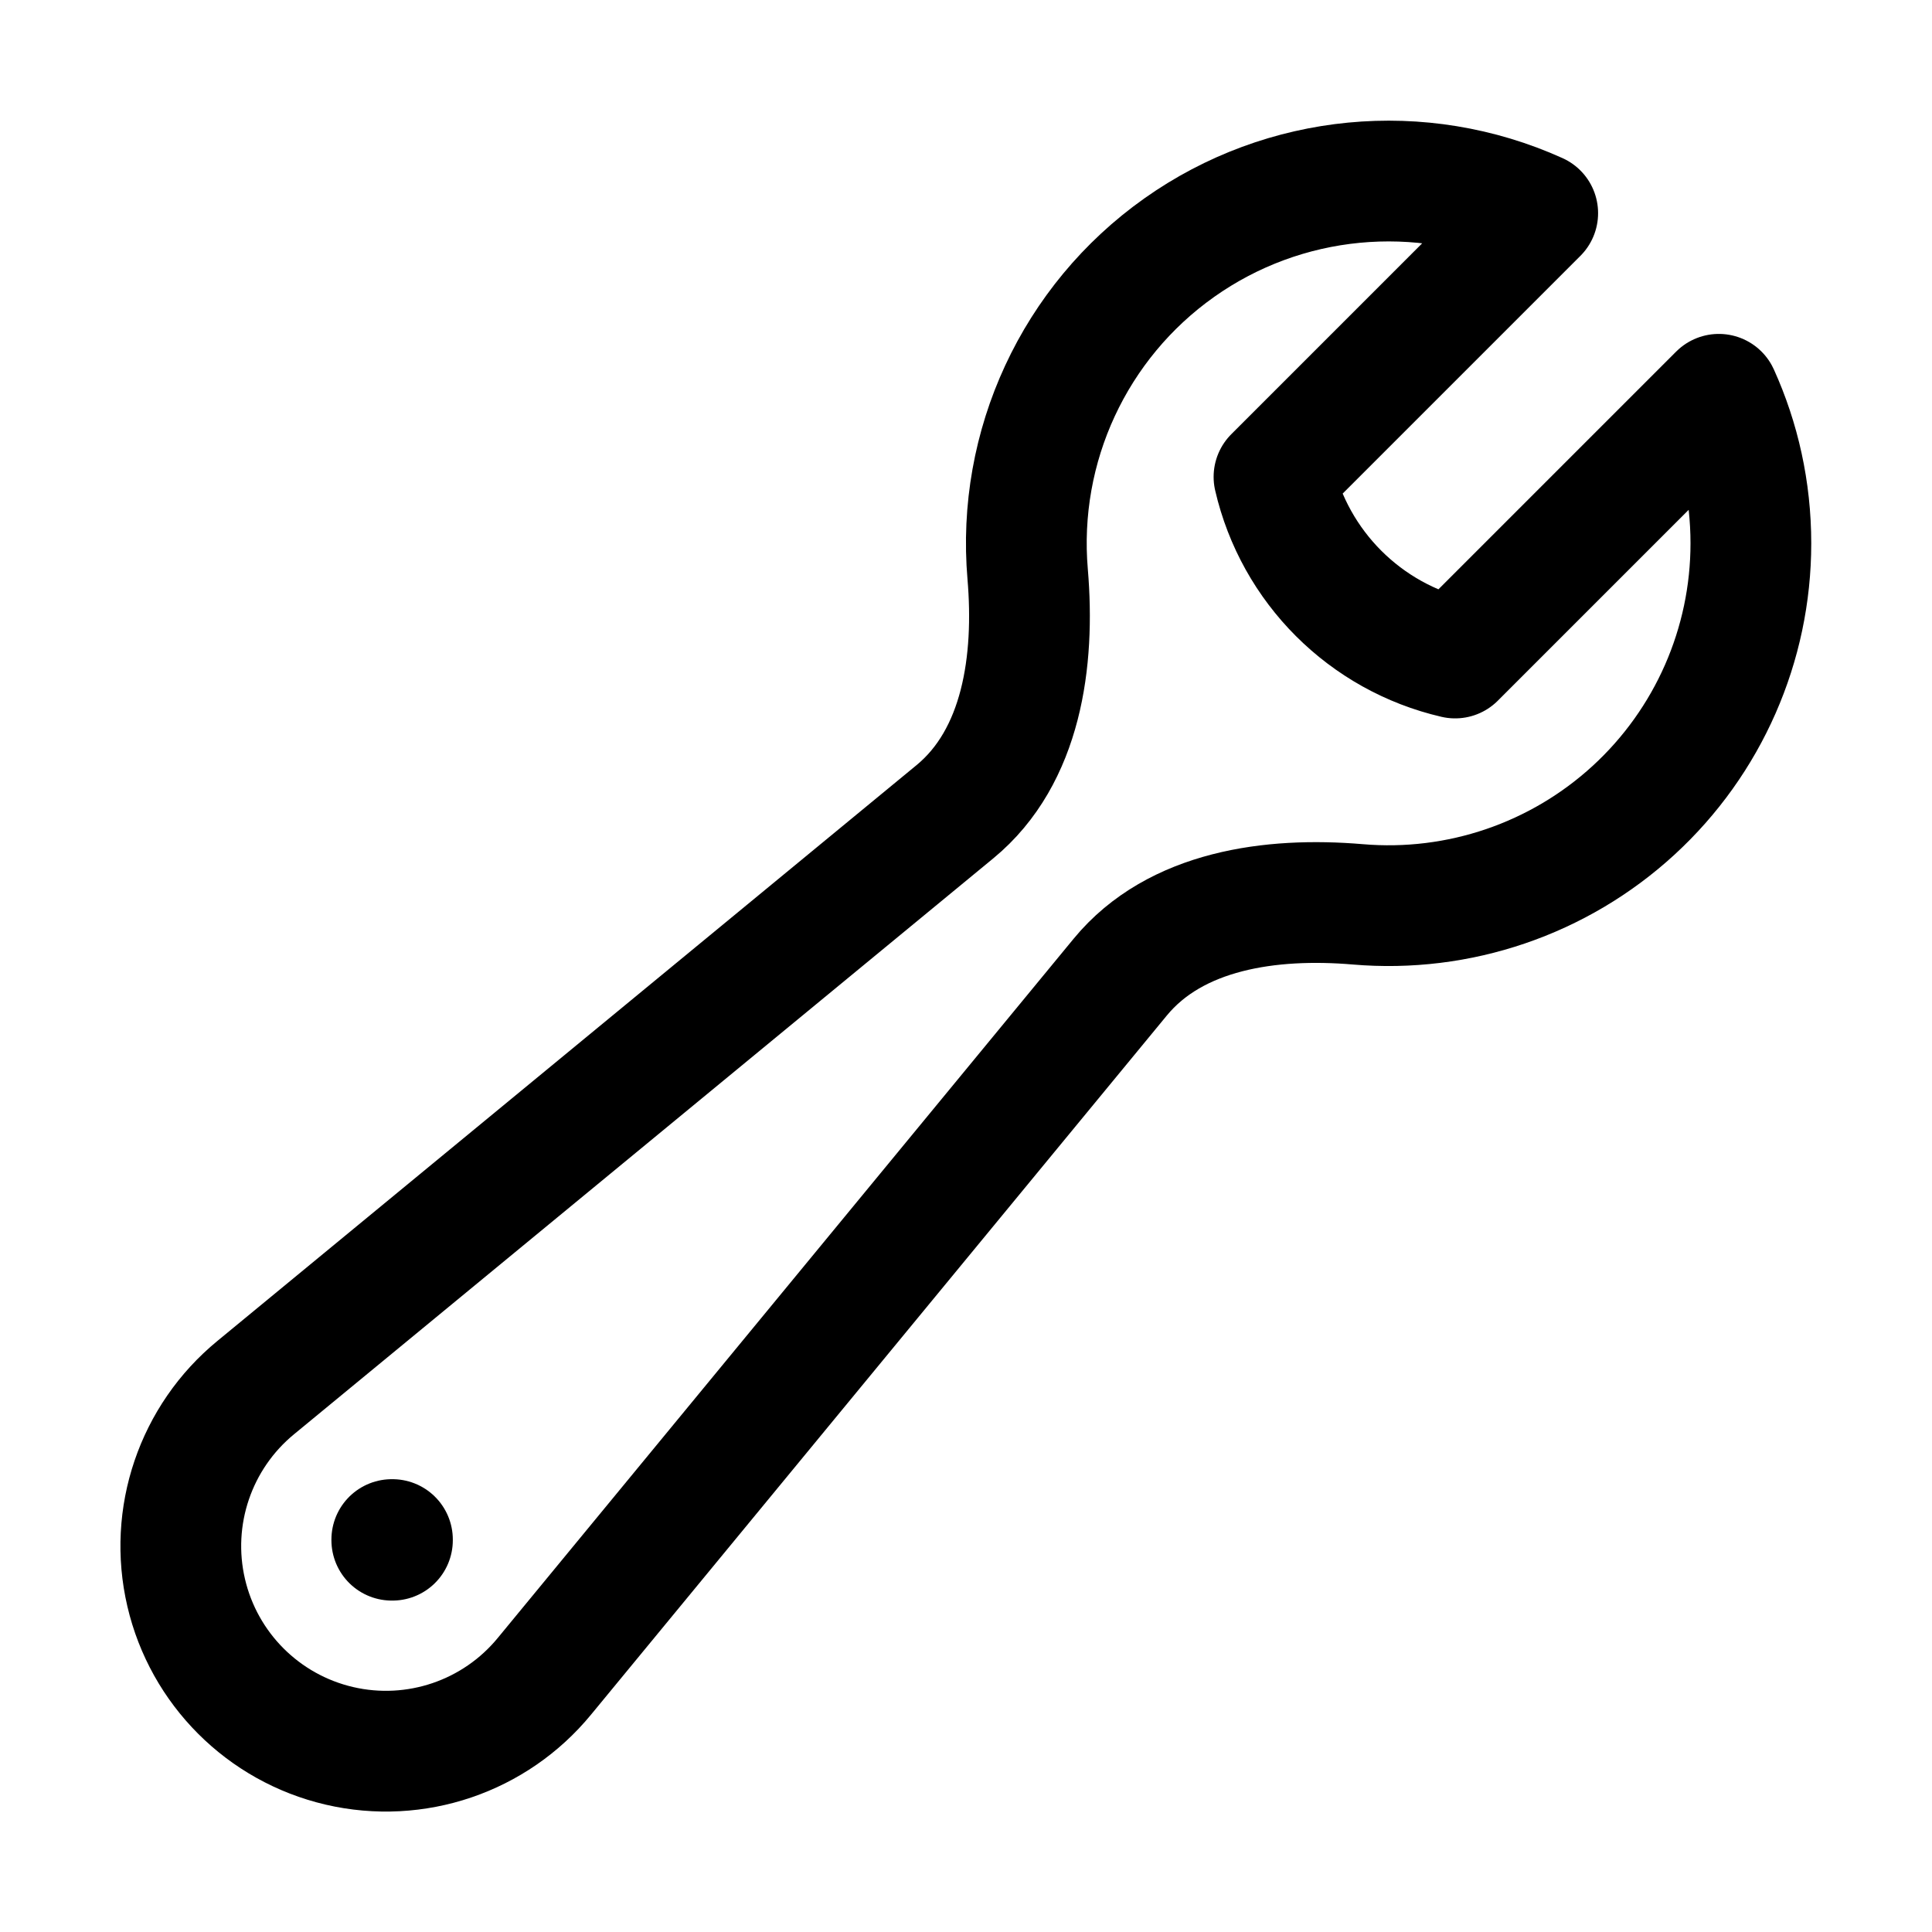
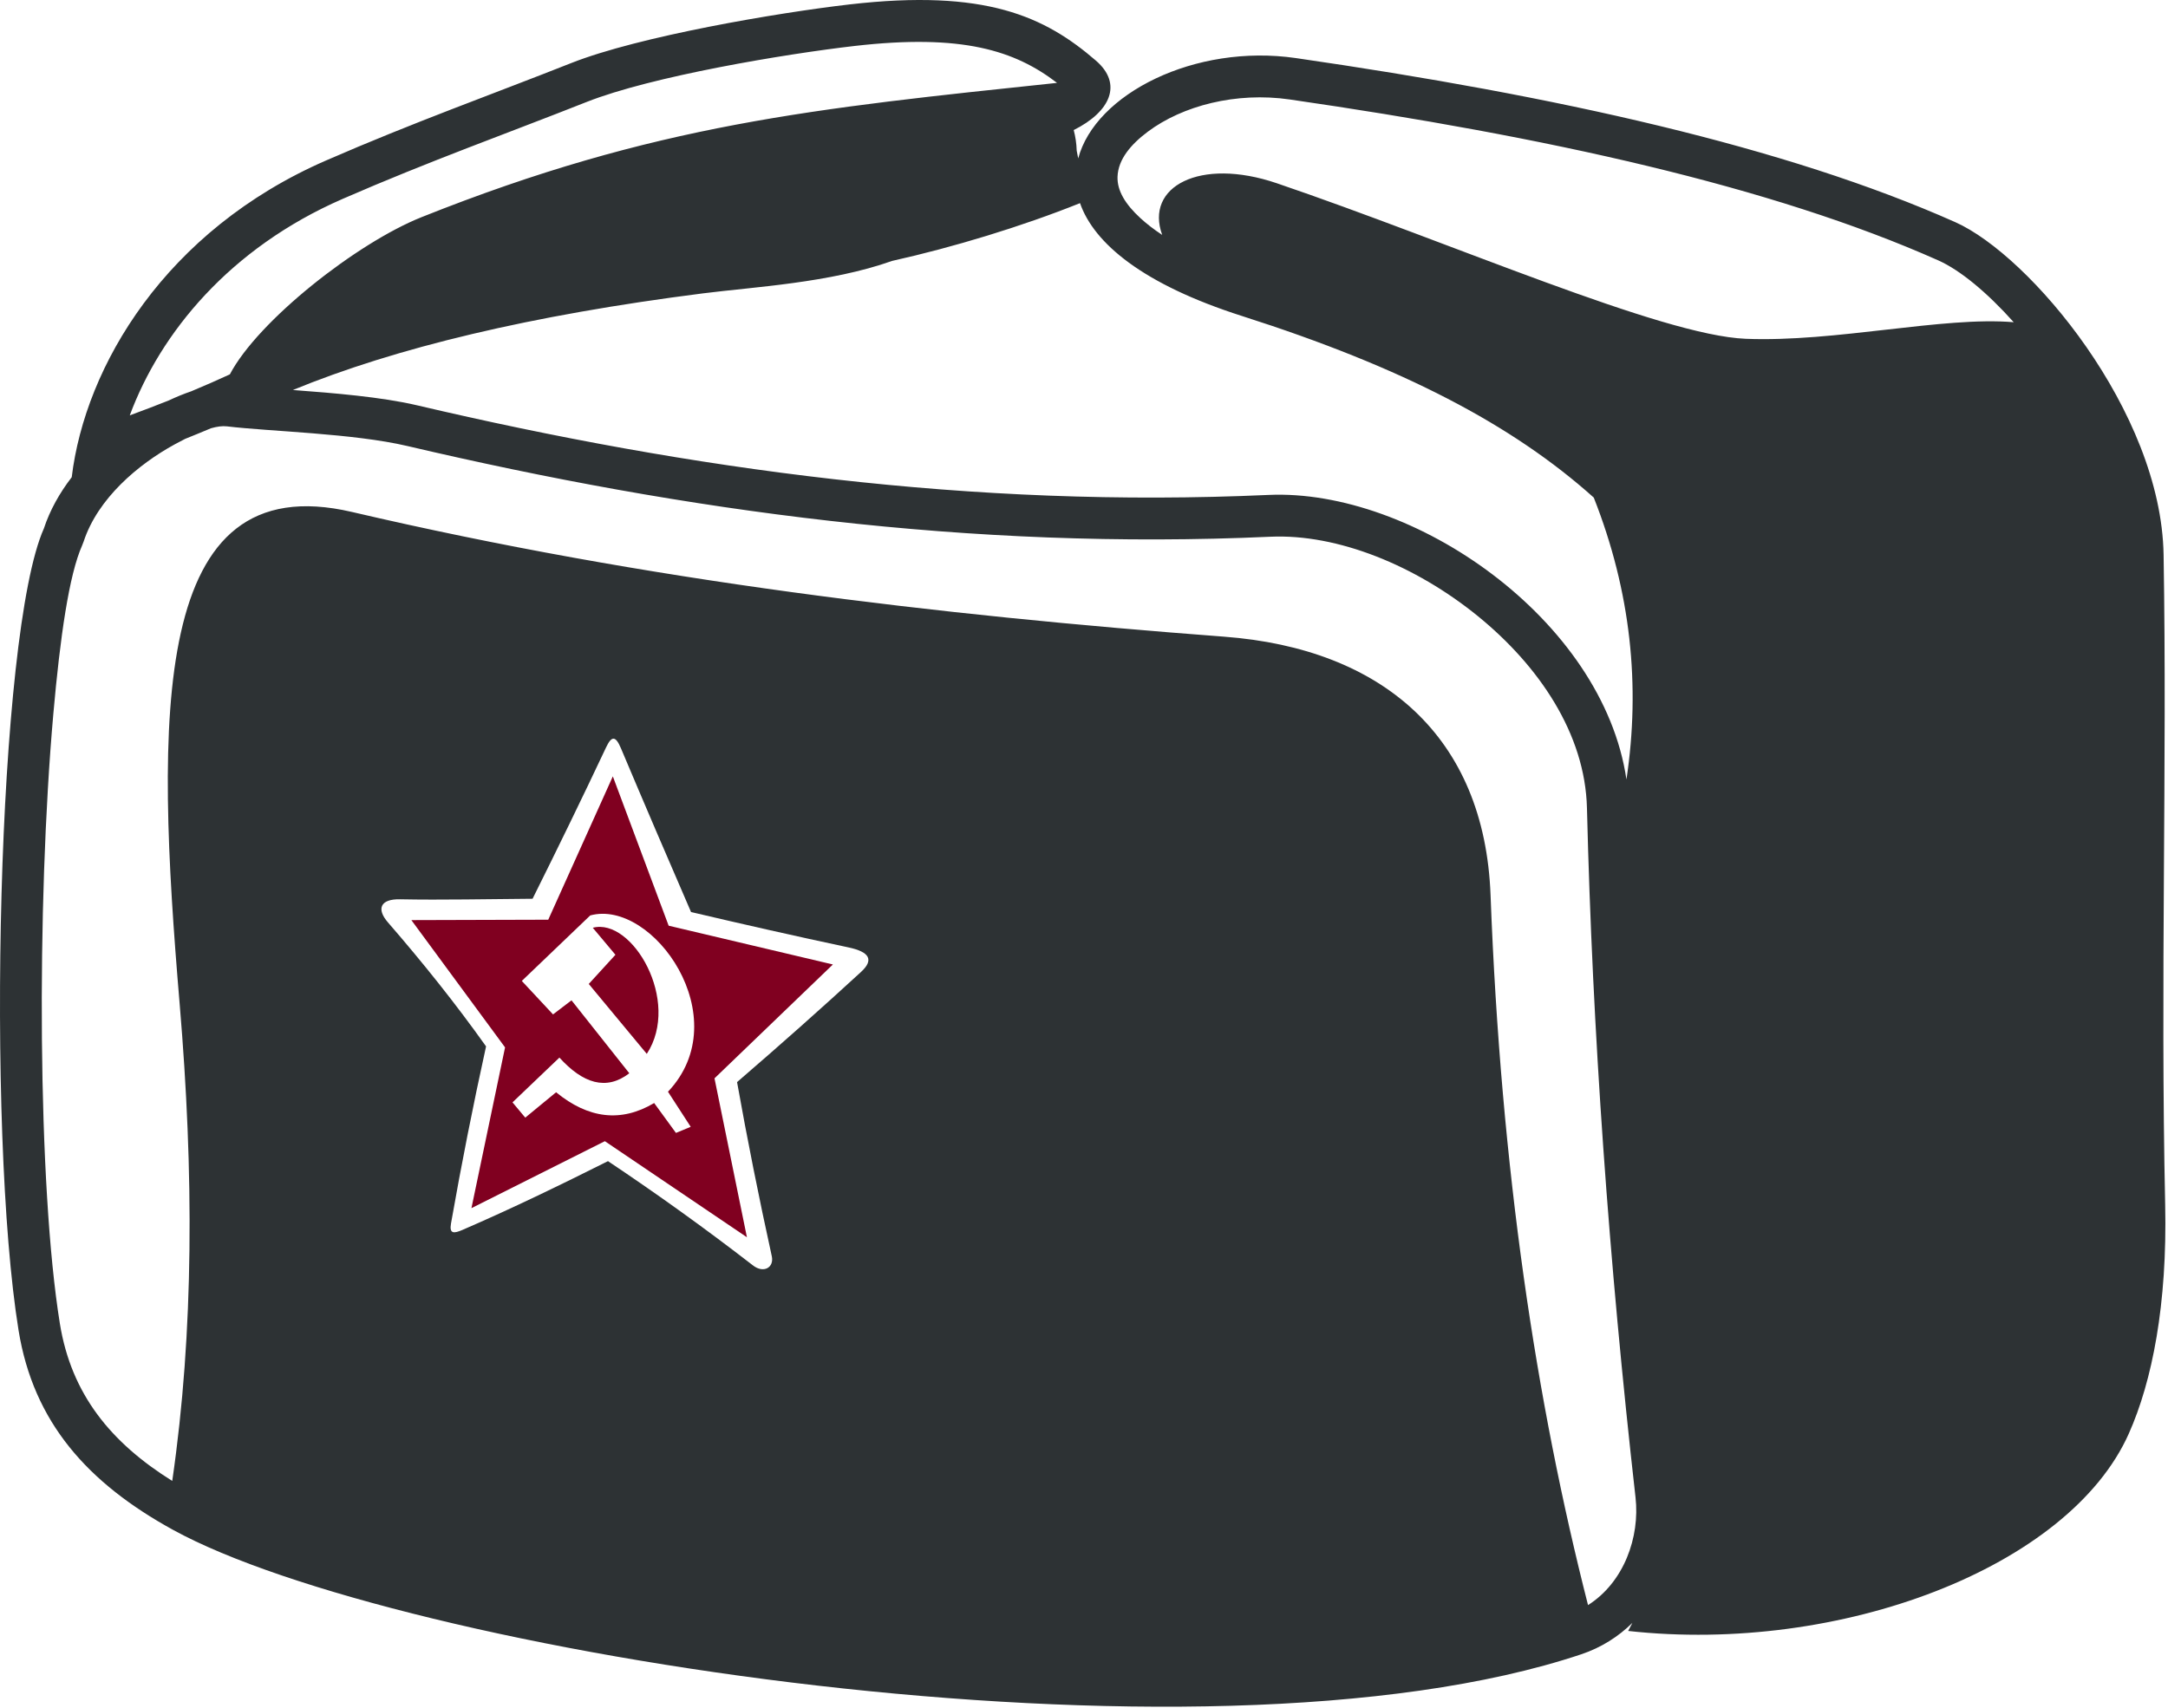
- <svg xmlns="http://www.w3.org/2000/svg" fill="none" viewBox="0 0 24 24" stroke-width="1.5" stroke="currentColor" class="size-6">
-   <path stroke-linecap="round" stroke-linejoin="round" d="M21.75 6.75a4.5 4.5 0 0 1-4.884 4.484c-1.076-.091-2.264.071-2.95.904l-7.152 8.684a2.548 2.548 0 1 1-3.586-3.586l8.684-7.152c.833-.686.995-1.874.904-2.95a4.5 4.5 0 0 1 6.336-4.486l-3.276 3.276a3.004 3.004 0 0 0 2.25 2.25l3.276-3.276c.256.565.398 1.192.398 1.852Z" />
-   <path stroke-linecap="round" stroke-linejoin="round" d="M4.867 19.125h.008v.008h-.008v-.008Z" />
+ <svg xmlns="http://www.w3.org/2000/svg" width="100%" height="100%" viewBox="0 0 777 612" version="1.1" xml:space="preserve" style="fill-rule:evenodd;clip-rule:evenodd;stroke-linejoin:round;stroke-miterlimit:2;">
+   <path d="M585.034,581.765C580.02,586.695 573.897,590.62 566.72,593.02C430.007,638.728 141.637,592.104 62.06,548.441C31.404,531.62 11.978,509.849 6.647,476.858C-4.921,405.271 -1.074,227.103 15.731,189.437C17.901,182.84 21.393,176.673 25.707,171.062C30.531,131.189 59.331,82.596 116.819,57.542C148.216,43.858 175.997,33.98 204.681,22.622C228.96,13.008 278.795,4.544 304.497,1.583C353.189,-4.025 374.419,5.866 392.794,21.75C402.438,30.087 397.983,40.055 384.813,46.623C385.422,48.937 385.815,51.437 385.88,53.992L386.426,56.792C392.535,33.643 428.247,15.574 464.416,20.817C557.74,34.346 639.901,52.541 700.761,79.637C727.475,91.53 774.551,147.468 775.421,198.865C776.705,274.754 774.241,352.163 775.989,431.929C776.768,467.478 771.377,495.053 762.93,513.97C741.521,561.914 659.531,593.052 583.52,584.655C584.032,583.694 584.537,582.73 585.034,581.765ZM217.207,267.943C208.689,286.022 199.877,304.102 190.871,322.181C174.976,322.286 158.273,322.675 143.387,322.371C136.169,322.224 134.927,325.919 139.018,330.634C151.463,344.98 163.28,359.744 174.202,375.106C169.567,396.132 165.386,417.288 161.64,438.568C160.963,442.417 162.724,442.196 165.748,440.89C183.422,433.255 200.714,424.856 217.899,416.243C235.614,428.081 252.951,440.523 269.872,453.63C273.676,456.577 277.497,454.386 276.599,450.296C271.979,429.263 267.824,408.462 264.157,387.905C279.49,374.708 294.292,361.551 308.568,348.435C313.371,344.023 311.544,341.205 304.103,339.624C285.247,335.618 266.441,331.356 247.666,326.943C239.218,307.45 230.828,287.899 222.543,268.244C220.578,263.582 219.154,263.812 217.207,267.943ZM104.973,139.805C119.745,140.913 136.697,142.296 149.449,145.288C247.676,168.336 348.487,182.236 454.588,177.422C506.422,175.07 574.484,222.008 582.909,279.436C587.98,245.748 584.496,212.061 571.2,178.374C542.02,152.224 502.737,131.678 445.158,113.293C409.478,101.901 392.074,87.186 387.074,72.82C366.158,81.21 341.58,88.658 319.747,93.526C297.459,101.438 270.043,102.86 252.016,105.154C190.18,113.024 141.689,124.725 104.973,139.805ZM721.705,115.508C712.168,104.835 702.501,96.831 694.66,93.34C634.826,66.701 554.014,48.963 462.264,35.662C442.962,32.864 423.764,37.925 411.376,47.204C405.317,51.743 400.737,57.115 400.518,63.35C400.343,68.326 403.283,73.204 408.741,78.215C410.969,80.259 413.558,82.257 416.526,84.207C410.246,66.993 429.927,56.268 457.624,65.695C520.044,86.94 595.297,120.221 625.623,121.449C657.794,122.751 696.482,113.334 721.705,115.508ZM66.347,157.327C65.135,157.936 63.898,158.589 62.645,159.275C49.443,166.498 35.06,178.679 29.98,194.124C29.821,194.608 29.637,195.083 29.429,195.549C24.764,206.006 21.559,228.232 19.113,255.92C13.05,324.565 13.492,425.191 21.455,474.465C25.558,499.859 39.804,517.185 61.733,530.88C69.536,477.109 69.494,420.334 64.389,359.883C55.708,257.063 53.636,166.598 126.133,183.524C232.096,208.263 335.82,220.463 438.754,228.235C495.546,232.522 532.069,264.14 534.208,320.85C537.925,419.416 550.555,502.556 569.141,575.388C581.975,567.261 587.779,551.076 586.164,536.793C576.586,452.049 570.725,369.626 568.757,289.639C568.101,262.966 551.472,238.614 529.67,220.876C507.399,202.756 479.415,191.311 455.268,192.406C347.741,197.286 245.569,183.249 146.023,159.891C126.531,155.318 96.965,154.708 81.31,152.835C79.708,152.643 77.781,152.907 75.619,153.516C72.624,154.781 69.526,156.055 66.347,157.327ZM378.837,29.711C363.704,18.1 344.841,12.036 306.213,16.485C281.499,19.331 233.55,27.324 210.203,36.569C181.674,47.866 154.04,57.682 122.812,71.292C82.352,88.926 57.461,119.338 46.51,148.899C51.274,147.149 55.932,145.366 60.418,143.582C63.204,142.267 65.924,141.162 68.511,140.283C73.453,138.218 78.108,136.175 82.377,134.202C92.49,114.953 127.885,87.11 151.058,77.857C234.808,44.413 292.036,38.882 378.837,29.711Z" style="fill:#2d3234;" />
+   <path d="M219.637,278.304L239.64,331.836L298.506,345.743L256.071,386.559L267.692,443.521L216.779,409.087L168.962,433.091L181.012,375.462L147.435,329.836L196.49,329.693L219.637,278.304ZM211.539,328.159L187.012,351.639L198.204,363.641L204.824,358.593L225.542,384.74C217.258,391.102 208.901,388.379 200.49,379.12L183.678,395.17L188.25,400.647L199.299,391.55C210.828,400.978 222.538,402.491 234.448,395.408L242.258,406.124L247.545,403.933L239.401,391.36C264.462,364.875 233.926,322.067 211.539,328.159ZM212.447,332.582C226.57,328.842 244.184,358.845 231.808,377.792L211.008,352.724L220.567,342.263L212.447,332.582Z" style="fill:#800020;" />
</svg>
